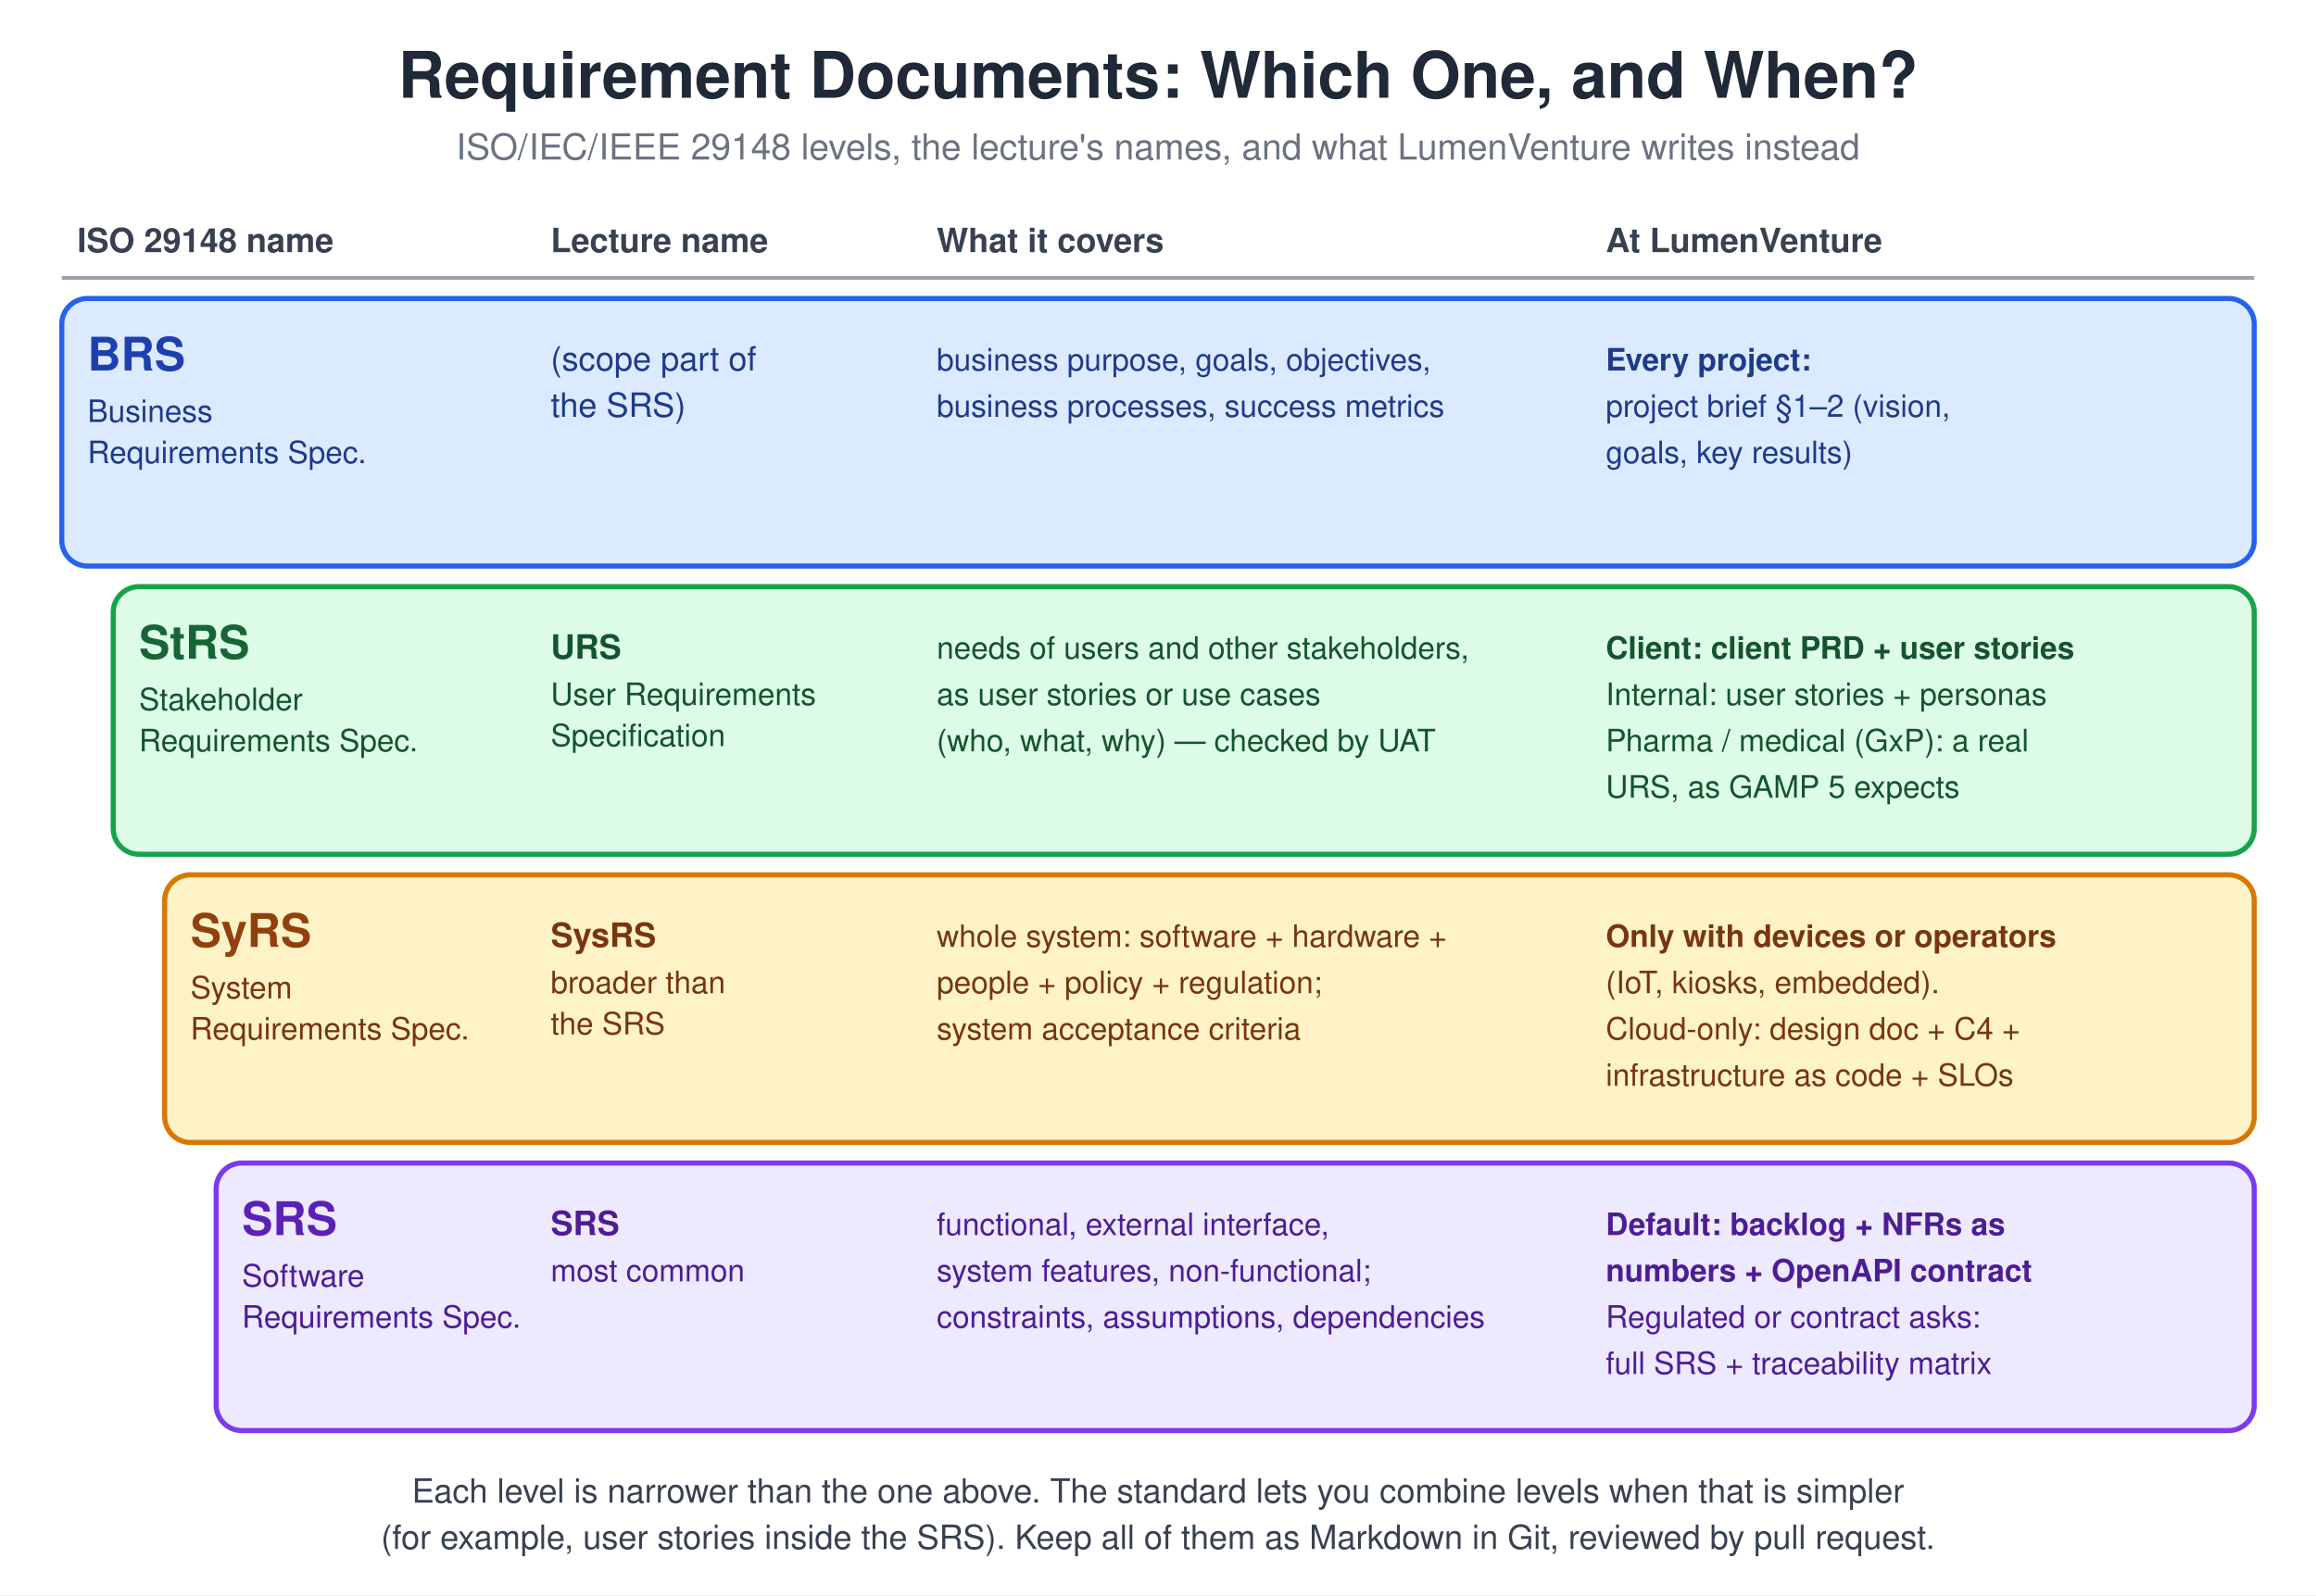
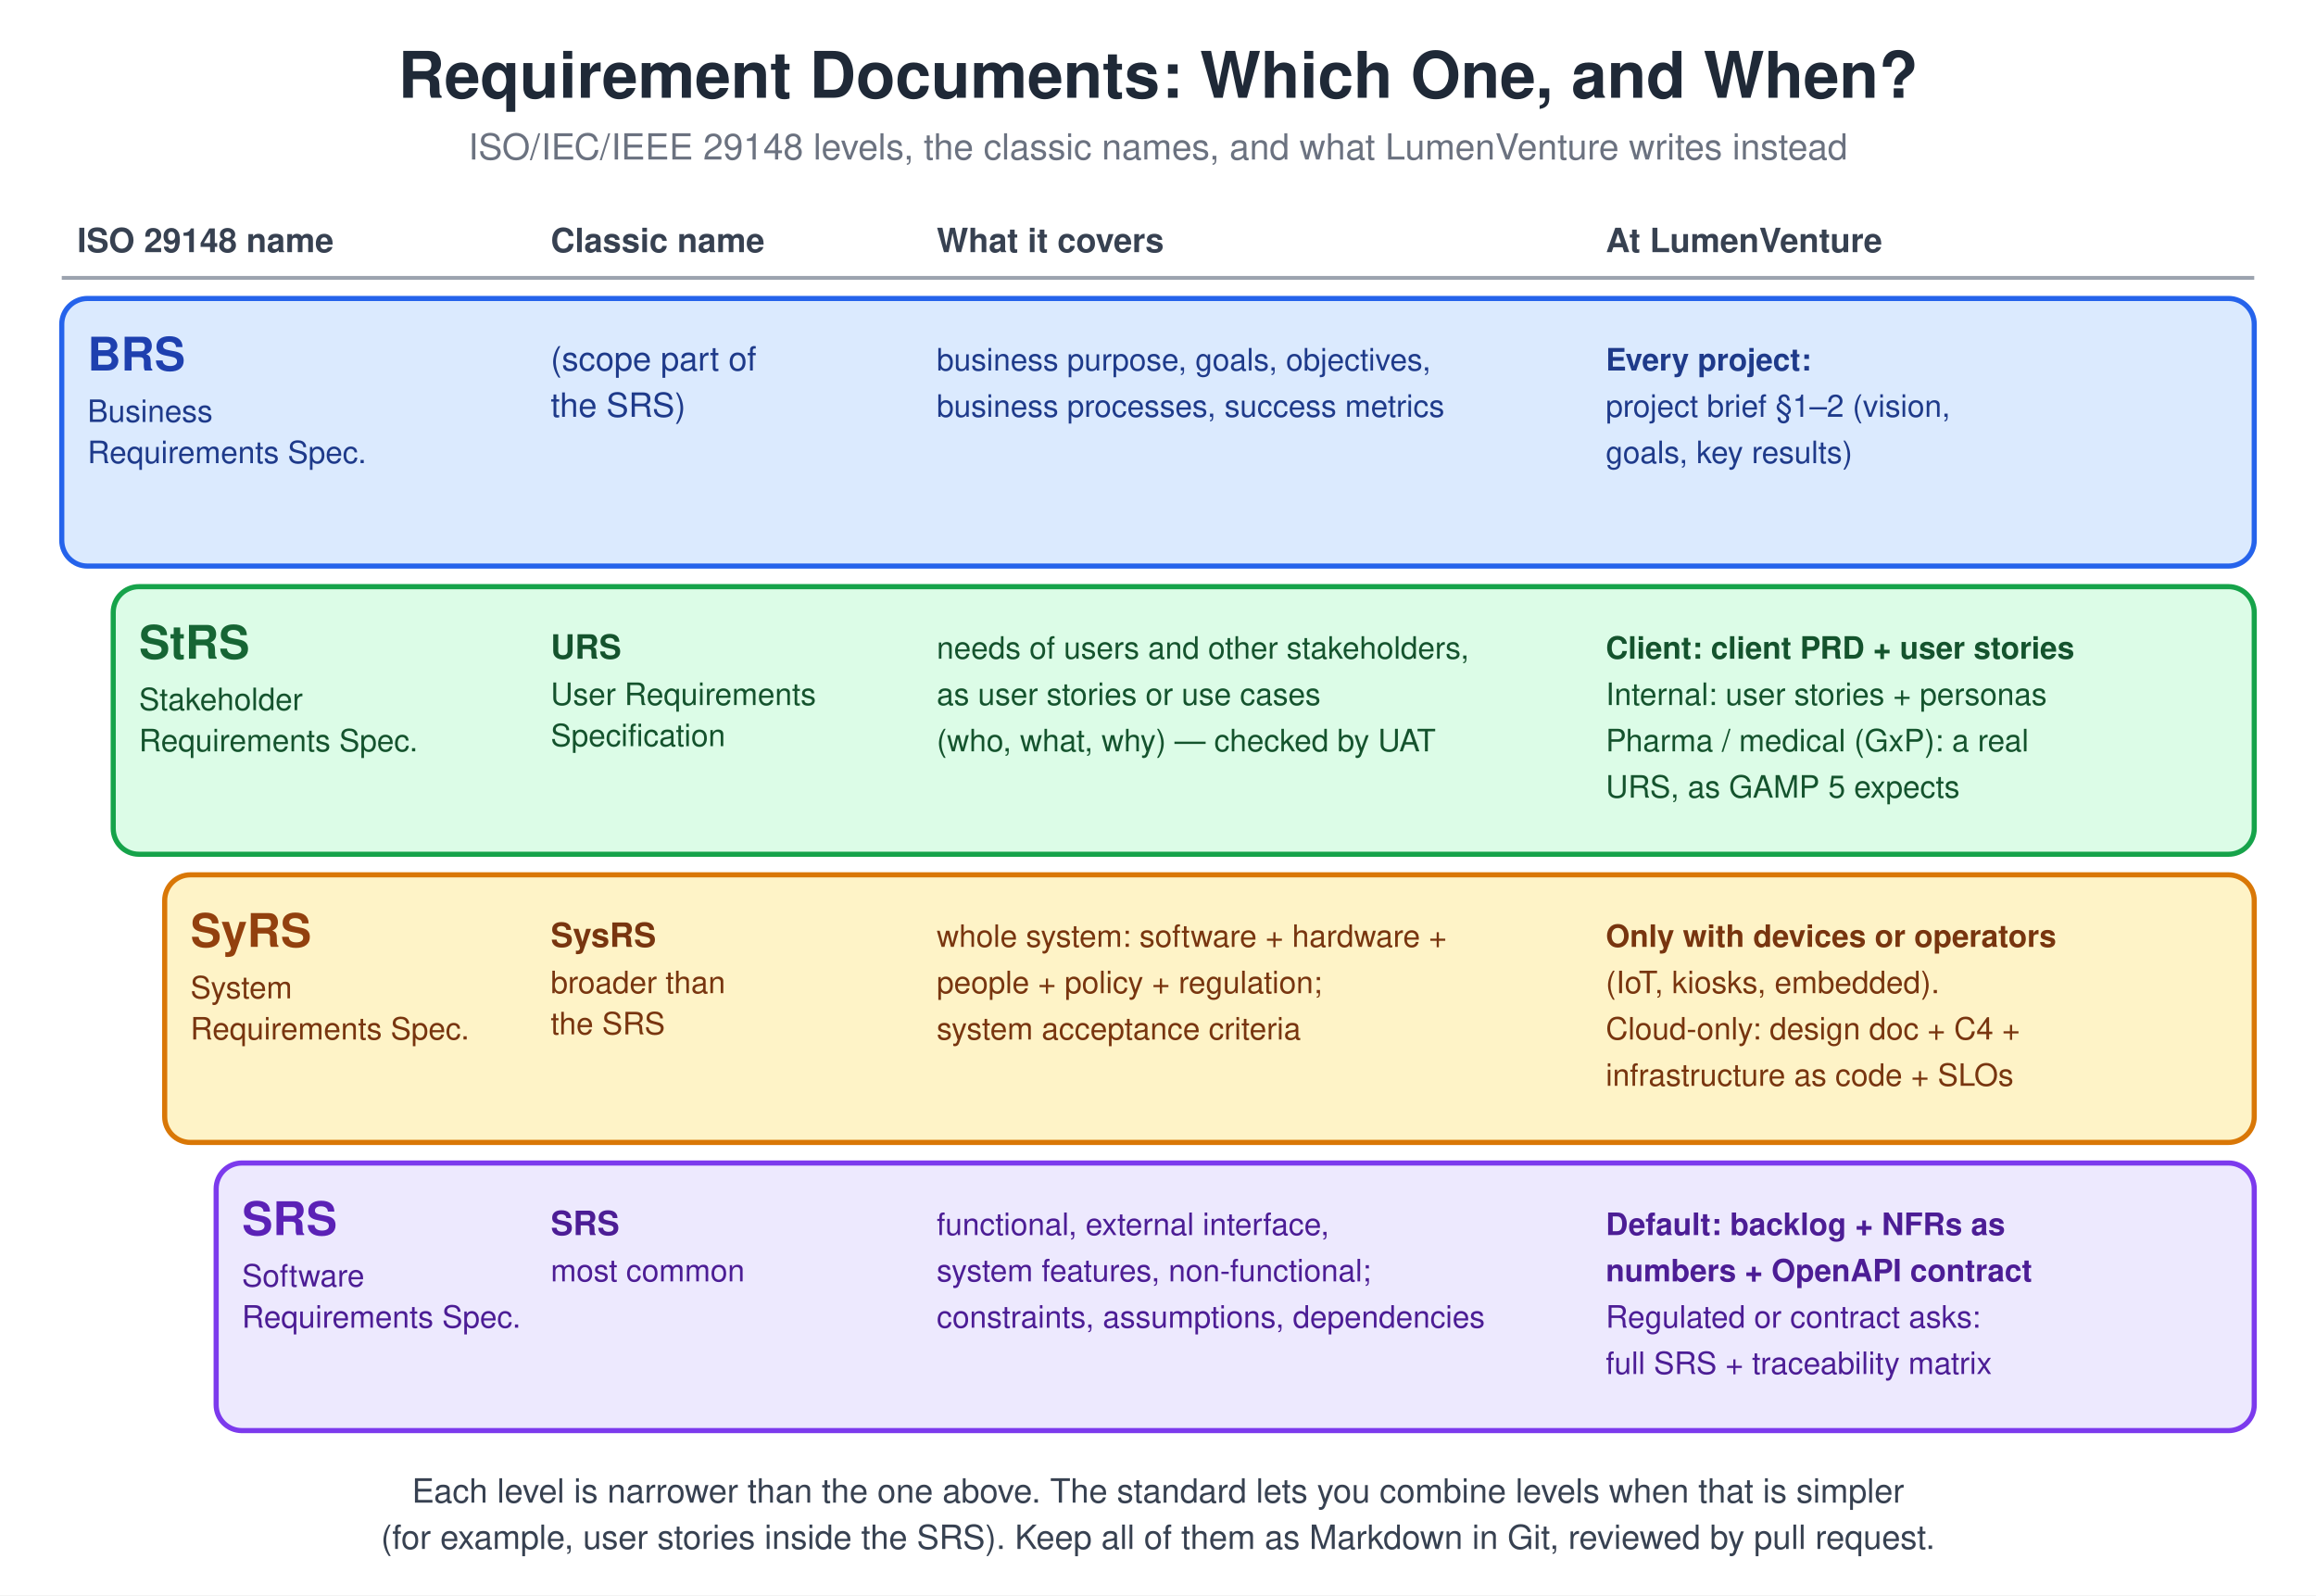
<svg xmlns="http://www.w3.org/2000/svg" viewBox="0 0 900 620" font-family="Helvetica, Arial, sans-serif">
  <rect width="900" height="620" fill="#ffffff" />
  <text x="450" y="38" text-anchor="middle" font-size="25" font-weight="bold" fill="#1f2937">Requirement Documents: Which One, and When?</text>
-   <text x="450" y="62" text-anchor="middle" font-size="14" fill="#6b7280">ISO/IEC/IEEE 29148 levels, the lecture's names, and what LumenVenture writes instead</text>
+   <text x="450" y="62" text-anchor="middle" font-size="14" fill="#6b7280">ISO/IEC/IEEE 29148 levels, the classic names, and what LumenVenture writes instead</text>
  <g font-size="13" font-weight="bold" fill="#374151">
    <text x="30" y="98">ISO 29148 name</text>
-     <text x="214" y="98">Lecture name</text>
+     <text x="214" y="98">Classic name</text>
    <text x="364" y="98">What it covers</text>
    <text x="624" y="98">At LumenVenture</text>
  </g>
  <line x1="24" y1="108" x2="876" y2="108" stroke="#9ca3af" stroke-width="1.5" />
  <rect x="24" y="116" width="852" height="104" rx="10" fill="#dbeafe" stroke="#2563eb" stroke-width="2" />
  <text x="34" y="144" font-size="18" font-weight="bold" fill="#1e40af">BRS</text>
  <text x="34" y="164" font-size="12" fill="#1e3a8a">Business</text>
  <text x="34" y="180" font-size="12" fill="#1e3a8a">Requirements Spec.</text>
  <text x="214" y="144" font-size="13" fill="#1e3a8a">(scope part of</text>
  <text x="214" y="162" font-size="13" fill="#1e3a8a">the SRS)</text>
  <g font-size="12" fill="#1e3a8a">
    <text x="364" y="144">business purpose, goals, objectives,</text>
    <text x="364" y="162">business processes, success metrics</text>
  </g>
  <g font-size="12" fill="#1e3a8a">
    <text x="624" y="144" font-weight="bold">Every project:</text>
    <text x="624" y="162">project brief §1–2 (vision,</text>
    <text x="624" y="180">goals, key results)</text>
  </g>
  <rect x="44" y="228" width="832" height="104" rx="10" fill="#dcfce7" stroke="#16a34a" stroke-width="2" />
  <text x="54" y="256" font-size="18" font-weight="bold" fill="#166534">StRS</text>
  <text x="54" y="276" font-size="12" fill="#14532d">Stakeholder</text>
  <text x="54" y="292" font-size="12" fill="#14532d">Requirements Spec.</text>
  <text x="214" y="256" font-size="13" font-weight="bold" fill="#14532d">URS</text>
  <text x="214" y="274" font-size="12" fill="#14532d">User Requirements</text>
  <text x="214" y="290" font-size="12" fill="#14532d">Specification</text>
  <g font-size="12" fill="#14532d">
    <text x="364" y="256">needs of users and other stakeholders,</text>
    <text x="364" y="274">as user stories or use cases</text>
    <text x="364" y="292">(who, what, why) — checked by UAT</text>
  </g>
  <g font-size="12" fill="#14532d">
    <text x="624" y="256" font-weight="bold">Client: client PRD + user stories</text>
    <text x="624" y="274">Internal: user stories + personas</text>
    <text x="624" y="292">Pharma / medical (GxP): a real</text>
    <text x="624" y="310">URS, as GAMP 5 expects</text>
  </g>
  <rect x="64" y="340" width="812" height="104" rx="10" fill="#fef3c7" stroke="#d97706" stroke-width="2" />
  <text x="74" y="368" font-size="18" font-weight="bold" fill="#92400e">SyRS</text>
  <text x="74" y="388" font-size="12" fill="#78350f">System</text>
  <text x="74" y="404" font-size="12" fill="#78350f">Requirements Spec.</text>
  <text x="214" y="368" font-size="13" font-weight="bold" fill="#78350f">SysRS</text>
  <text x="214" y="386" font-size="12" fill="#78350f">broader than</text>
  <text x="214" y="402" font-size="12" fill="#78350f">the SRS</text>
  <g font-size="12" fill="#78350f">
    <text x="364" y="368">whole system: software + hardware +</text>
    <text x="364" y="386">people + policy + regulation;</text>
    <text x="364" y="404">system acceptance criteria</text>
  </g>
  <g font-size="12" fill="#78350f">
    <text x="624" y="368" font-weight="bold">Only with devices or operators</text>
    <text x="624" y="386">(IoT, kiosks, embedded).</text>
    <text x="624" y="404">Cloud-only: design doc + C4 +</text>
    <text x="624" y="422">infrastructure as code + SLOs</text>
  </g>
  <rect x="84" y="452" width="792" height="104" rx="10" fill="#ede9fe" stroke="#7c3aed" stroke-width="2" />
  <text x="94" y="480" font-size="18" font-weight="bold" fill="#5b21b6">SRS</text>
  <text x="94" y="500" font-size="12" fill="#4c1d95">Software</text>
  <text x="94" y="516" font-size="12" fill="#4c1d95">Requirements Spec.</text>
  <text x="214" y="480" font-size="13" font-weight="bold" fill="#4c1d95">SRS</text>
  <text x="214" y="498" font-size="12" fill="#4c1d95">most common</text>
  <g font-size="12" fill="#4c1d95">
    <text x="364" y="480">functional, external interface,</text>
    <text x="364" y="498">system features, non-functional;</text>
    <text x="364" y="516">constraints, assumptions, dependencies</text>
  </g>
  <g font-size="12" fill="#4c1d95">
    <text x="624" y="480" font-weight="bold">Default: backlog + NFRs as</text>
    <text x="624" y="498" font-weight="bold">numbers + OpenAPI contract</text>
    <text x="624" y="516">Regulated or contract asks:</text>
    <text x="624" y="534">full SRS + traceability matrix</text>
  </g>
  <text x="450" y="584" text-anchor="middle" font-size="13" fill="#374151">Each level is narrower than the one above. The standard lets you combine levels when that is simpler</text>
  <text x="450" y="602" text-anchor="middle" font-size="13" fill="#374151">(for example, user stories inside the SRS). Keep all of them as Markdown in Git, reviewed by pull request.</text>
</svg>
